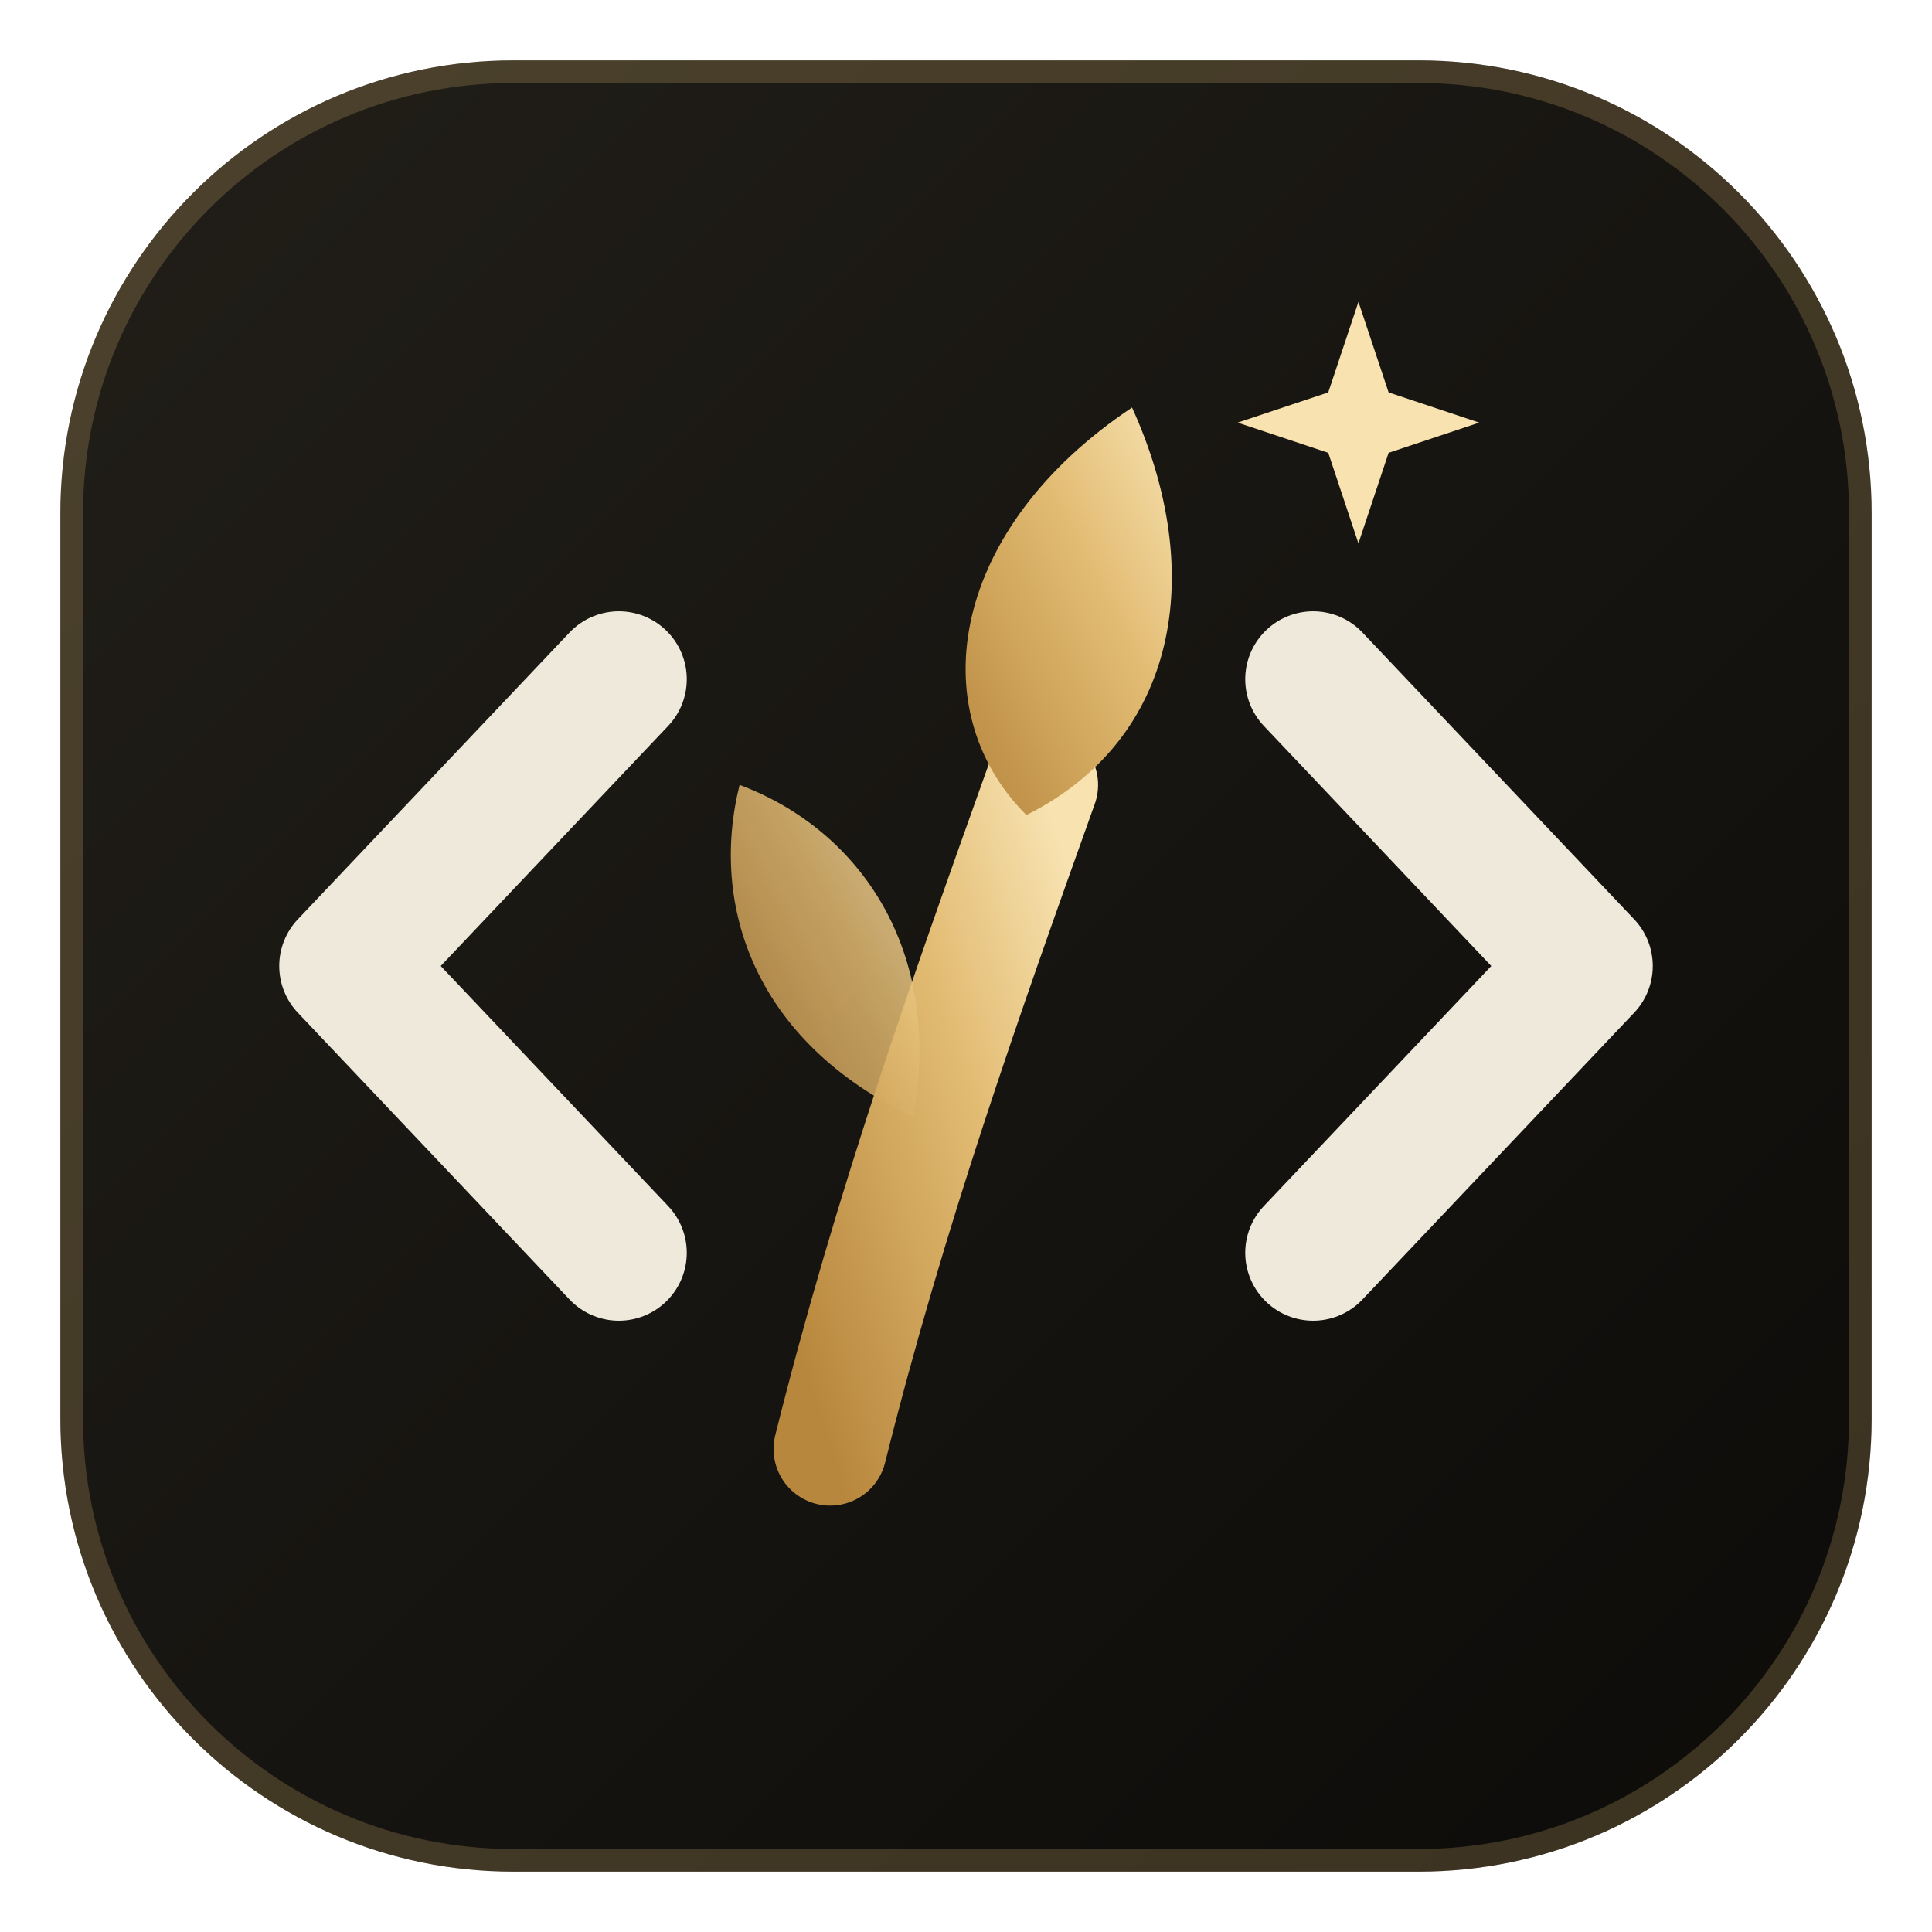
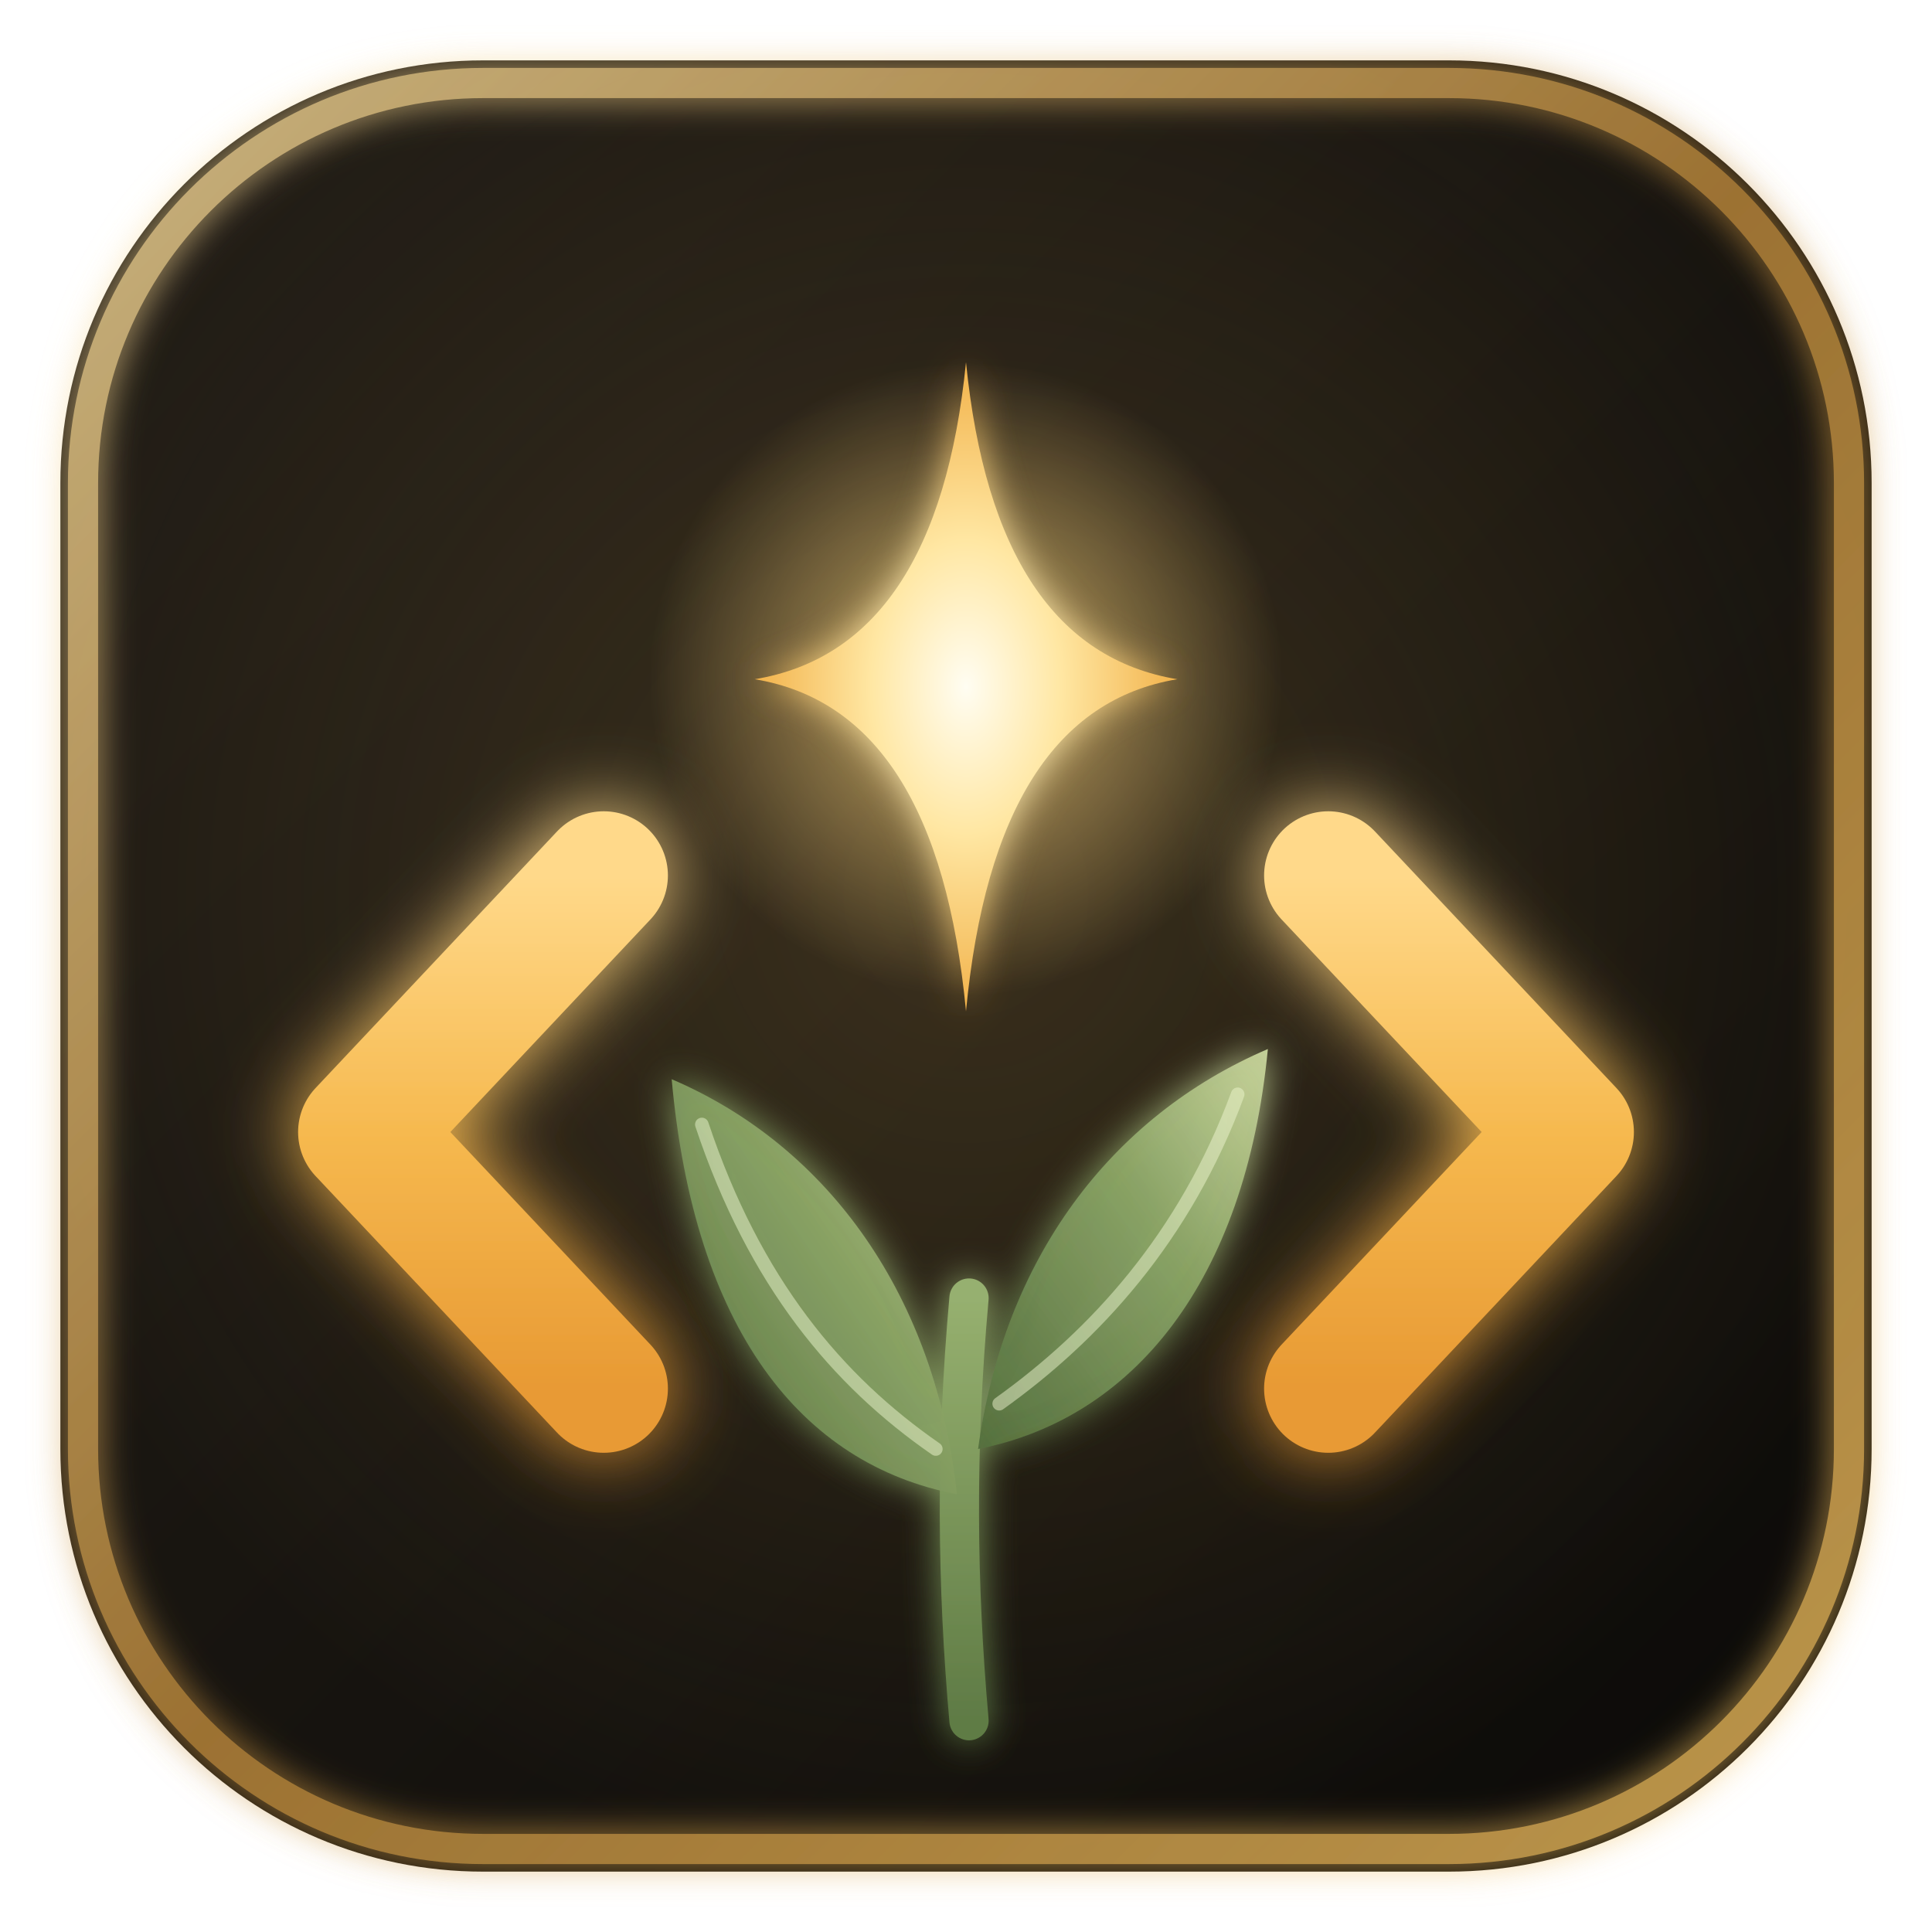
<svg xmlns="http://www.w3.org/2000/svg" viewBox="0 0 128 128" width="128" height="128">
  <defs>
    <linearGradient id="bg" x1="0" y1="0" x2="1" y2="1">
-       <stop offset="0" stop-color="#221f19" />
-       <stop offset="1" stop-color="#0c0b09" />
+       <stop offset="0" stop-color="#231e17" />
+       <stop offset="1" stop-color="#0b0a08" />
    </linearGradient>
-     <linearGradient id="gold" x1="0" y1="1" x2="1" y2="0">
-       <stop offset="0" stop-color="#b8873e" />
-       <stop offset=".6" stop-color="#e2bb72" />
-       <stop offset="1" stop-color="#f7e2b0" />
+     <radialGradient id="warm" cx="50%" cy="46%" r="55%">
+       <stop offset="0" stop-color="#f6c461" stop-opacity=".16" />
+       <stop offset="1" stop-color="#f6c461" stop-opacity="0" />
+     </radialGradient>
+     <linearGradient id="rim" x1="0" y1="0" x2="1" y2="1">
+       <stop offset="0" stop-color="#ffe3a0" />
+       <stop offset=".5" stop-color="#c8913e" />
+       <stop offset="1" stop-color="#f6c461" />
    </linearGradient>
+     <linearGradient id="gold" x1="0" y1="0" x2="0" y2="1">
+       <stop offset="0" stop-color="#ffd98a" />
+       <stop offset=".5" stop-color="#f6b94f" />
+       <stop offset="1" stop-color="#e89a34" />
+     </linearGradient>
+     <radialGradient id="star" cx="50%" cy="50%" r="50%">
+       <stop offset="0" stop-color="#fffdf2" />
+       <stop offset=".45" stop-color="#ffe7a3" />
+       <stop offset="1" stop-color="#f2b24a" />
+     </radialGradient>
+     <radialGradient id="starGlow" cx="50%" cy="50%" r="50%">
+       <stop offset="0" stop-color="#ffd780" stop-opacity=".75" />
+       <stop offset="1" stop-color="#ffd780" stop-opacity="0" />
+     </radialGradient>
+     <linearGradient id="leaf" x1="0" y1="1" x2="1" y2="0">
+       <stop offset="0" stop-color="#55703f" />
+       <stop offset=".6" stop-color="#8ba466" />
+       <stop offset="1" stop-color="#c9d59c" />
+     </linearGradient>
+     <linearGradient id="stem" x1="0" y1="1" x2="0" y2="0">
+       <stop offset="0" stop-color="#5f7b45" />
+       <stop offset="1" stop-color="#96b06f" />
+     </linearGradient>
+     <filter id="glow" x="-40%" y="-40%" width="180%" height="180%">
+       <feGaussianBlur stdDeviation="2.6" result="b" />
+       <feMerge>
+         <feMergeNode in="b" />
+         <feMergeNode in="SourceGraphic" />
+       </feMerge>
+     </filter>
+     <filter id="soft" x="-20%" y="-20%" width="140%" height="140%">
+       <feGaussianBlur stdDeviation="1.2" result="b" />
+       <feMerge>
+         <feMergeNode in="b" />
+         <feMergeNode in="SourceGraphic" />
+       </feMerge>
+     </filter>
  </defs>
-   <rect x="4" y="4" width="120" height="120" rx="30" fill="url(#bg)" />
-   <rect x="4.75" y="4.75" width="118.5" height="118.5" rx="29.25" fill="none" stroke="#e2bb72" stroke-opacity=".22" stroke-width="1.5" />
-   <path d="M41 45 L23 64 L41 83" fill="none" stroke="#efe9dc" stroke-width="9" stroke-linecap="round" stroke-linejoin="round" />
-   <path d="M87 45 L105 64 L87 83" fill="none" stroke="#efe9dc" stroke-width="9" stroke-linecap="round" stroke-linejoin="round" />
-   <path d="M55 96 C 59 80, 64 66, 69 52" fill="none" stroke="url(#gold)" stroke-width="7.5" stroke-linecap="round" />
-   <path d="M60.5 74 C 50 69, 47 60, 49 52 C 57 55, 62.5 63, 60.5 74 Z" fill="url(#gold)" opacity=".85" />
-   <path d="M68 54 C 61 47, 63 35, 75 27 C 80 38, 78 49, 68 54 Z" fill="url(#gold)" />
-   <path d="M90 20 L92 26 L98 28 L92 30 L90 36 L88 30 L82 28 L88 26 Z" fill="#f7e2b0" />
+   <rect x="4" y="4" width="120" height="120" rx="28" fill="url(#bg)" />
+   <rect x="4" y="4" width="120" height="120" rx="28" fill="url(#warm)" />
+   <rect x="5.5" y="5.5" width="117" height="117" rx="26.5" fill="none" stroke="url(#rim)" stroke-width="2" filter="url(#soft)" opacity=".75" />
+   <g fill="none" stroke="url(#gold)" stroke-width="8.5" stroke-linecap="round" stroke-linejoin="round" filter="url(#glow)">
+     <path d="M40 58 L24 75 L40 92" />
+     <path d="M88 58 L104 75 L88 92" />
+   </g>
+   <circle cx="64" cy="45" r="21" fill="url(#starGlow)" />
+   <path d="M64 24 Q65.9 43 78 45 Q65.9 47 64 67 Q62.1 47 50 45 Q62.1 43 64 24 Z" fill="url(#star)" filter="url(#soft)" />
+   <g filter="url(#soft)">
+     <path d="M64.2 114 C 63.4 105, 63.3 96, 64.2 86" fill="none" stroke="url(#stem)" stroke-width="2.6" stroke-linecap="round" />
+     <path d="M63.4 99 C 53 97, 46 88, 44.5 71.5 C 55 76, 62 86, 63.4 99 Z" fill="url(#leaf)" opacity=".95" />
+     <path d="M64.8 96 C 75 94, 82.5 85, 84 69.5 C 73.5 74, 66.5 83.5, 64.8 96 Z" fill="url(#leaf)" opacity=".95" />
+     <path d="M62 96 C 55.5 91.5, 50 85, 46.5 74.5" fill="none" stroke="#eef6cf" stroke-width=".9" stroke-linecap="round" opacity=".5" />
+     <path d="M66.2 93 C 72.5 88.5, 78.5 82, 82 72.5" fill="none" stroke="#eef6cf" stroke-width=".9" stroke-linecap="round" opacity=".5" />
+   </g>
</svg>
